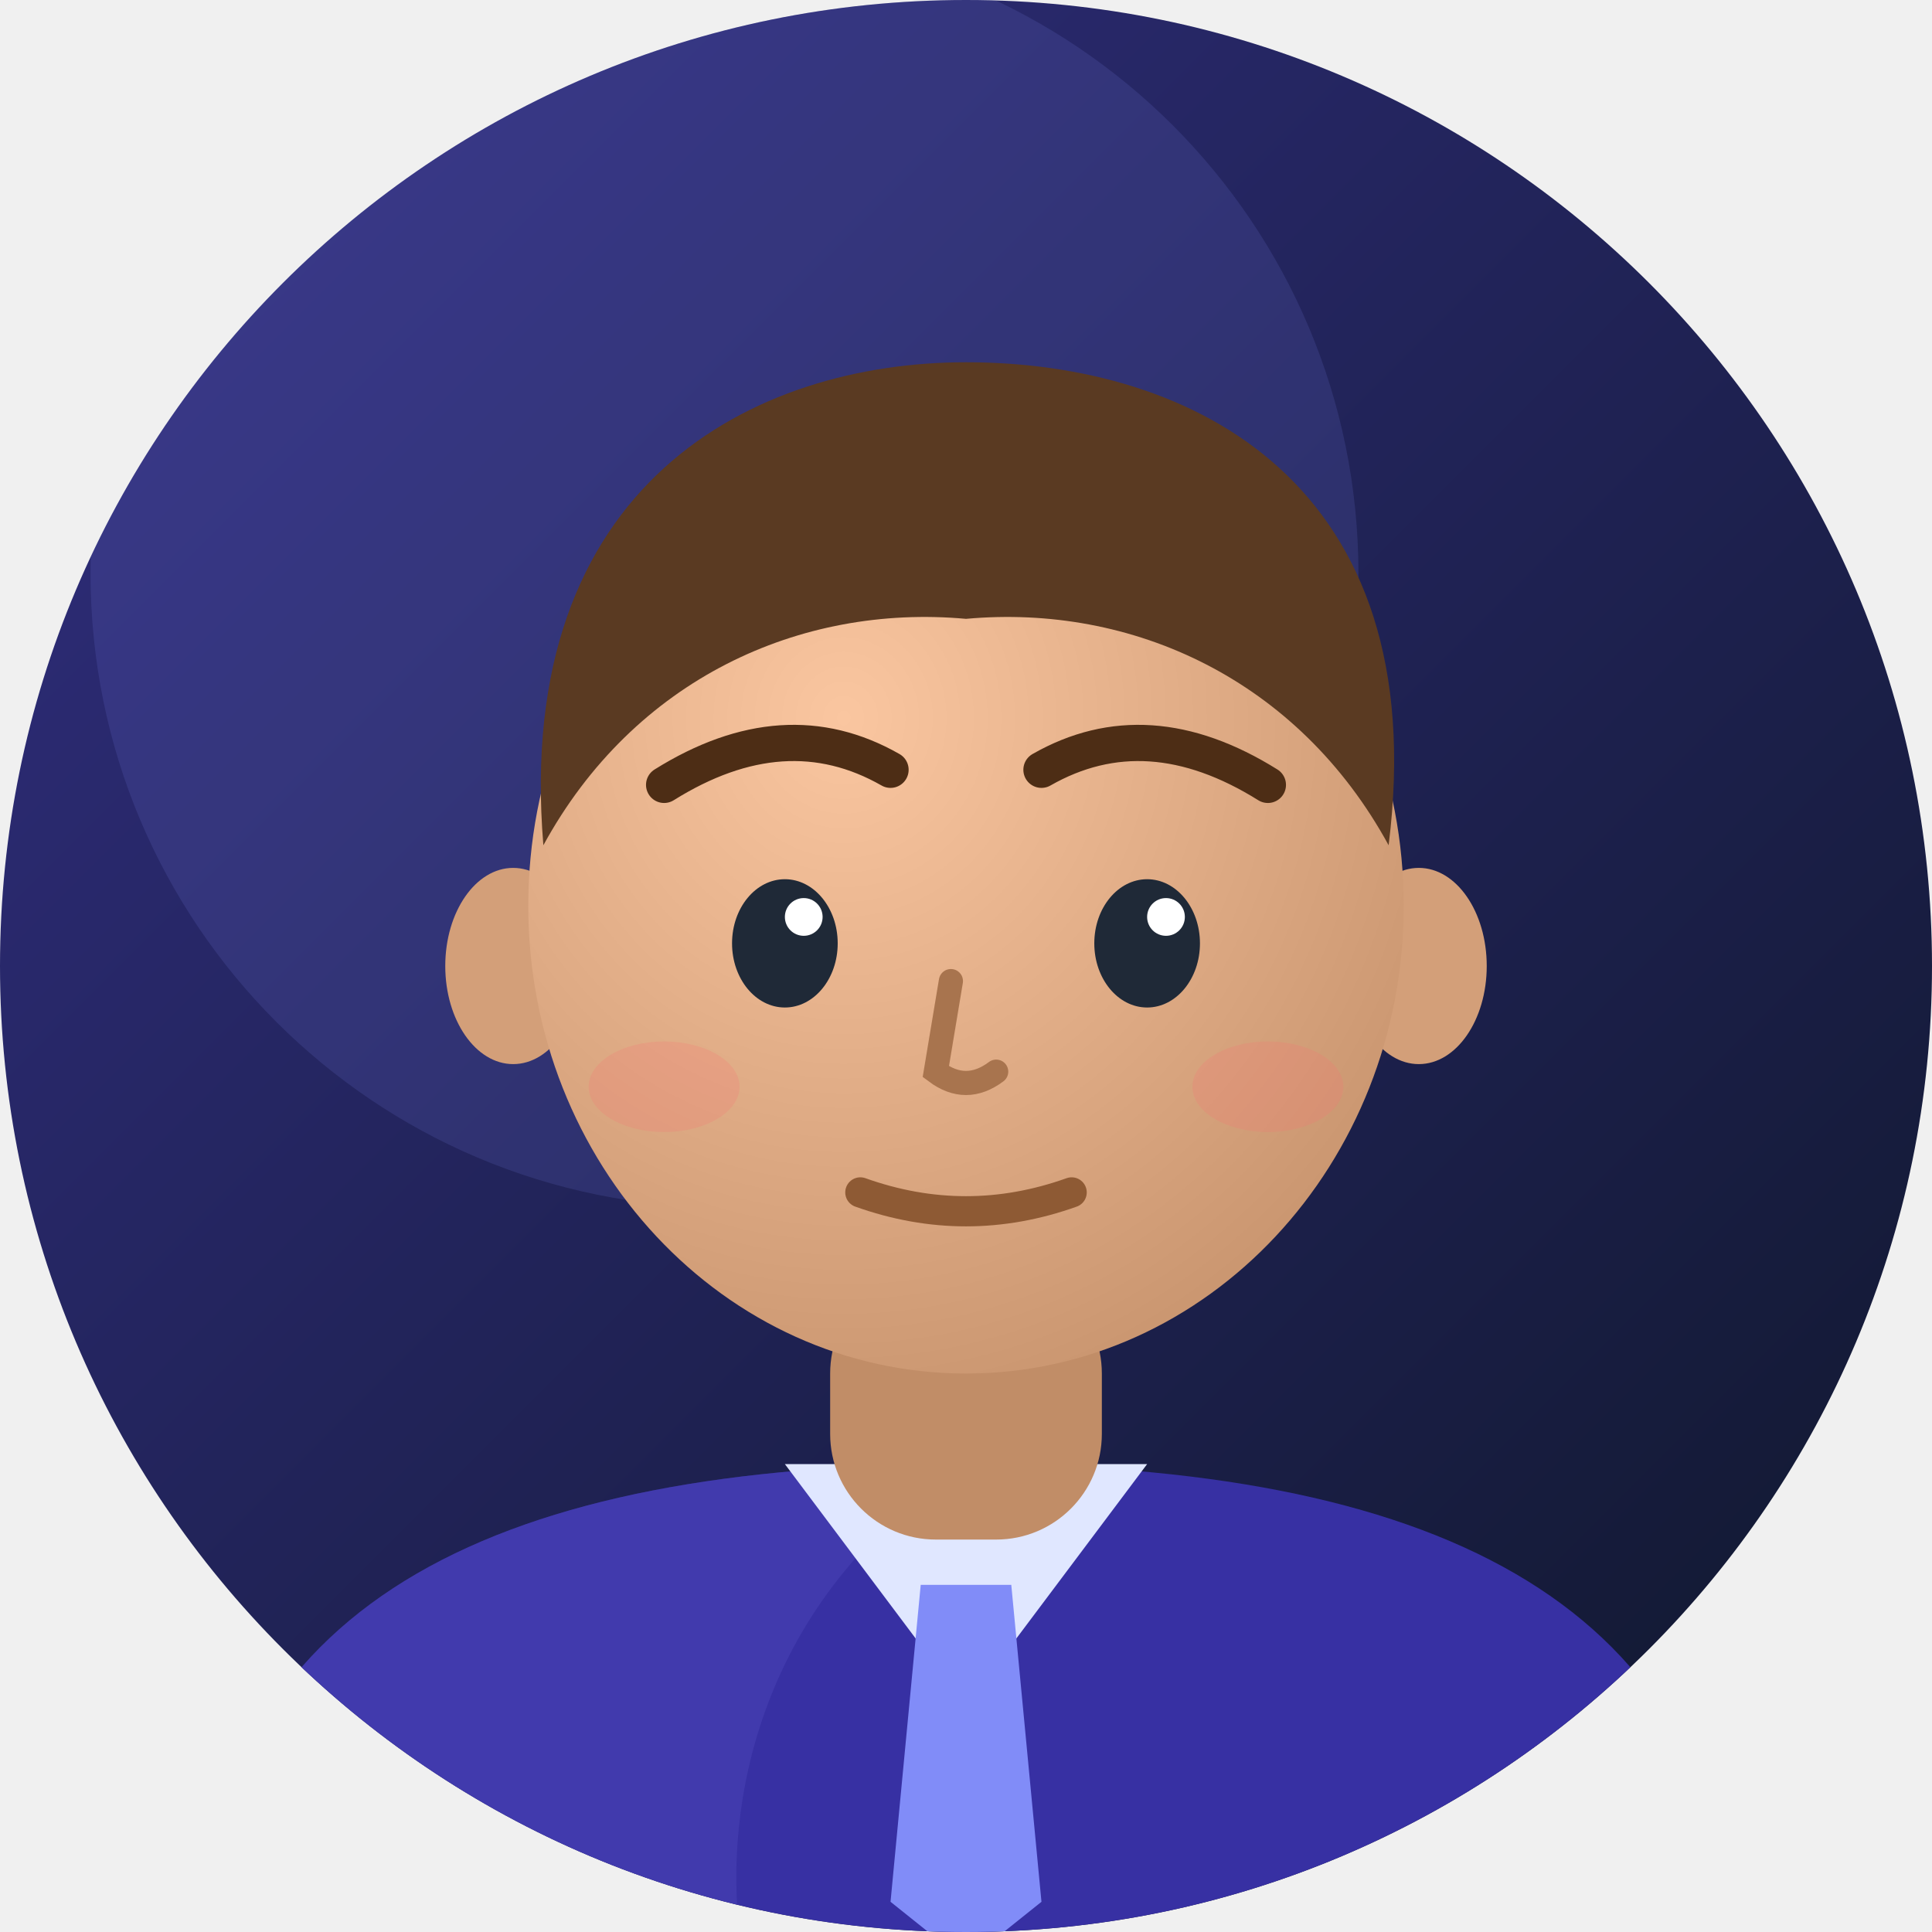
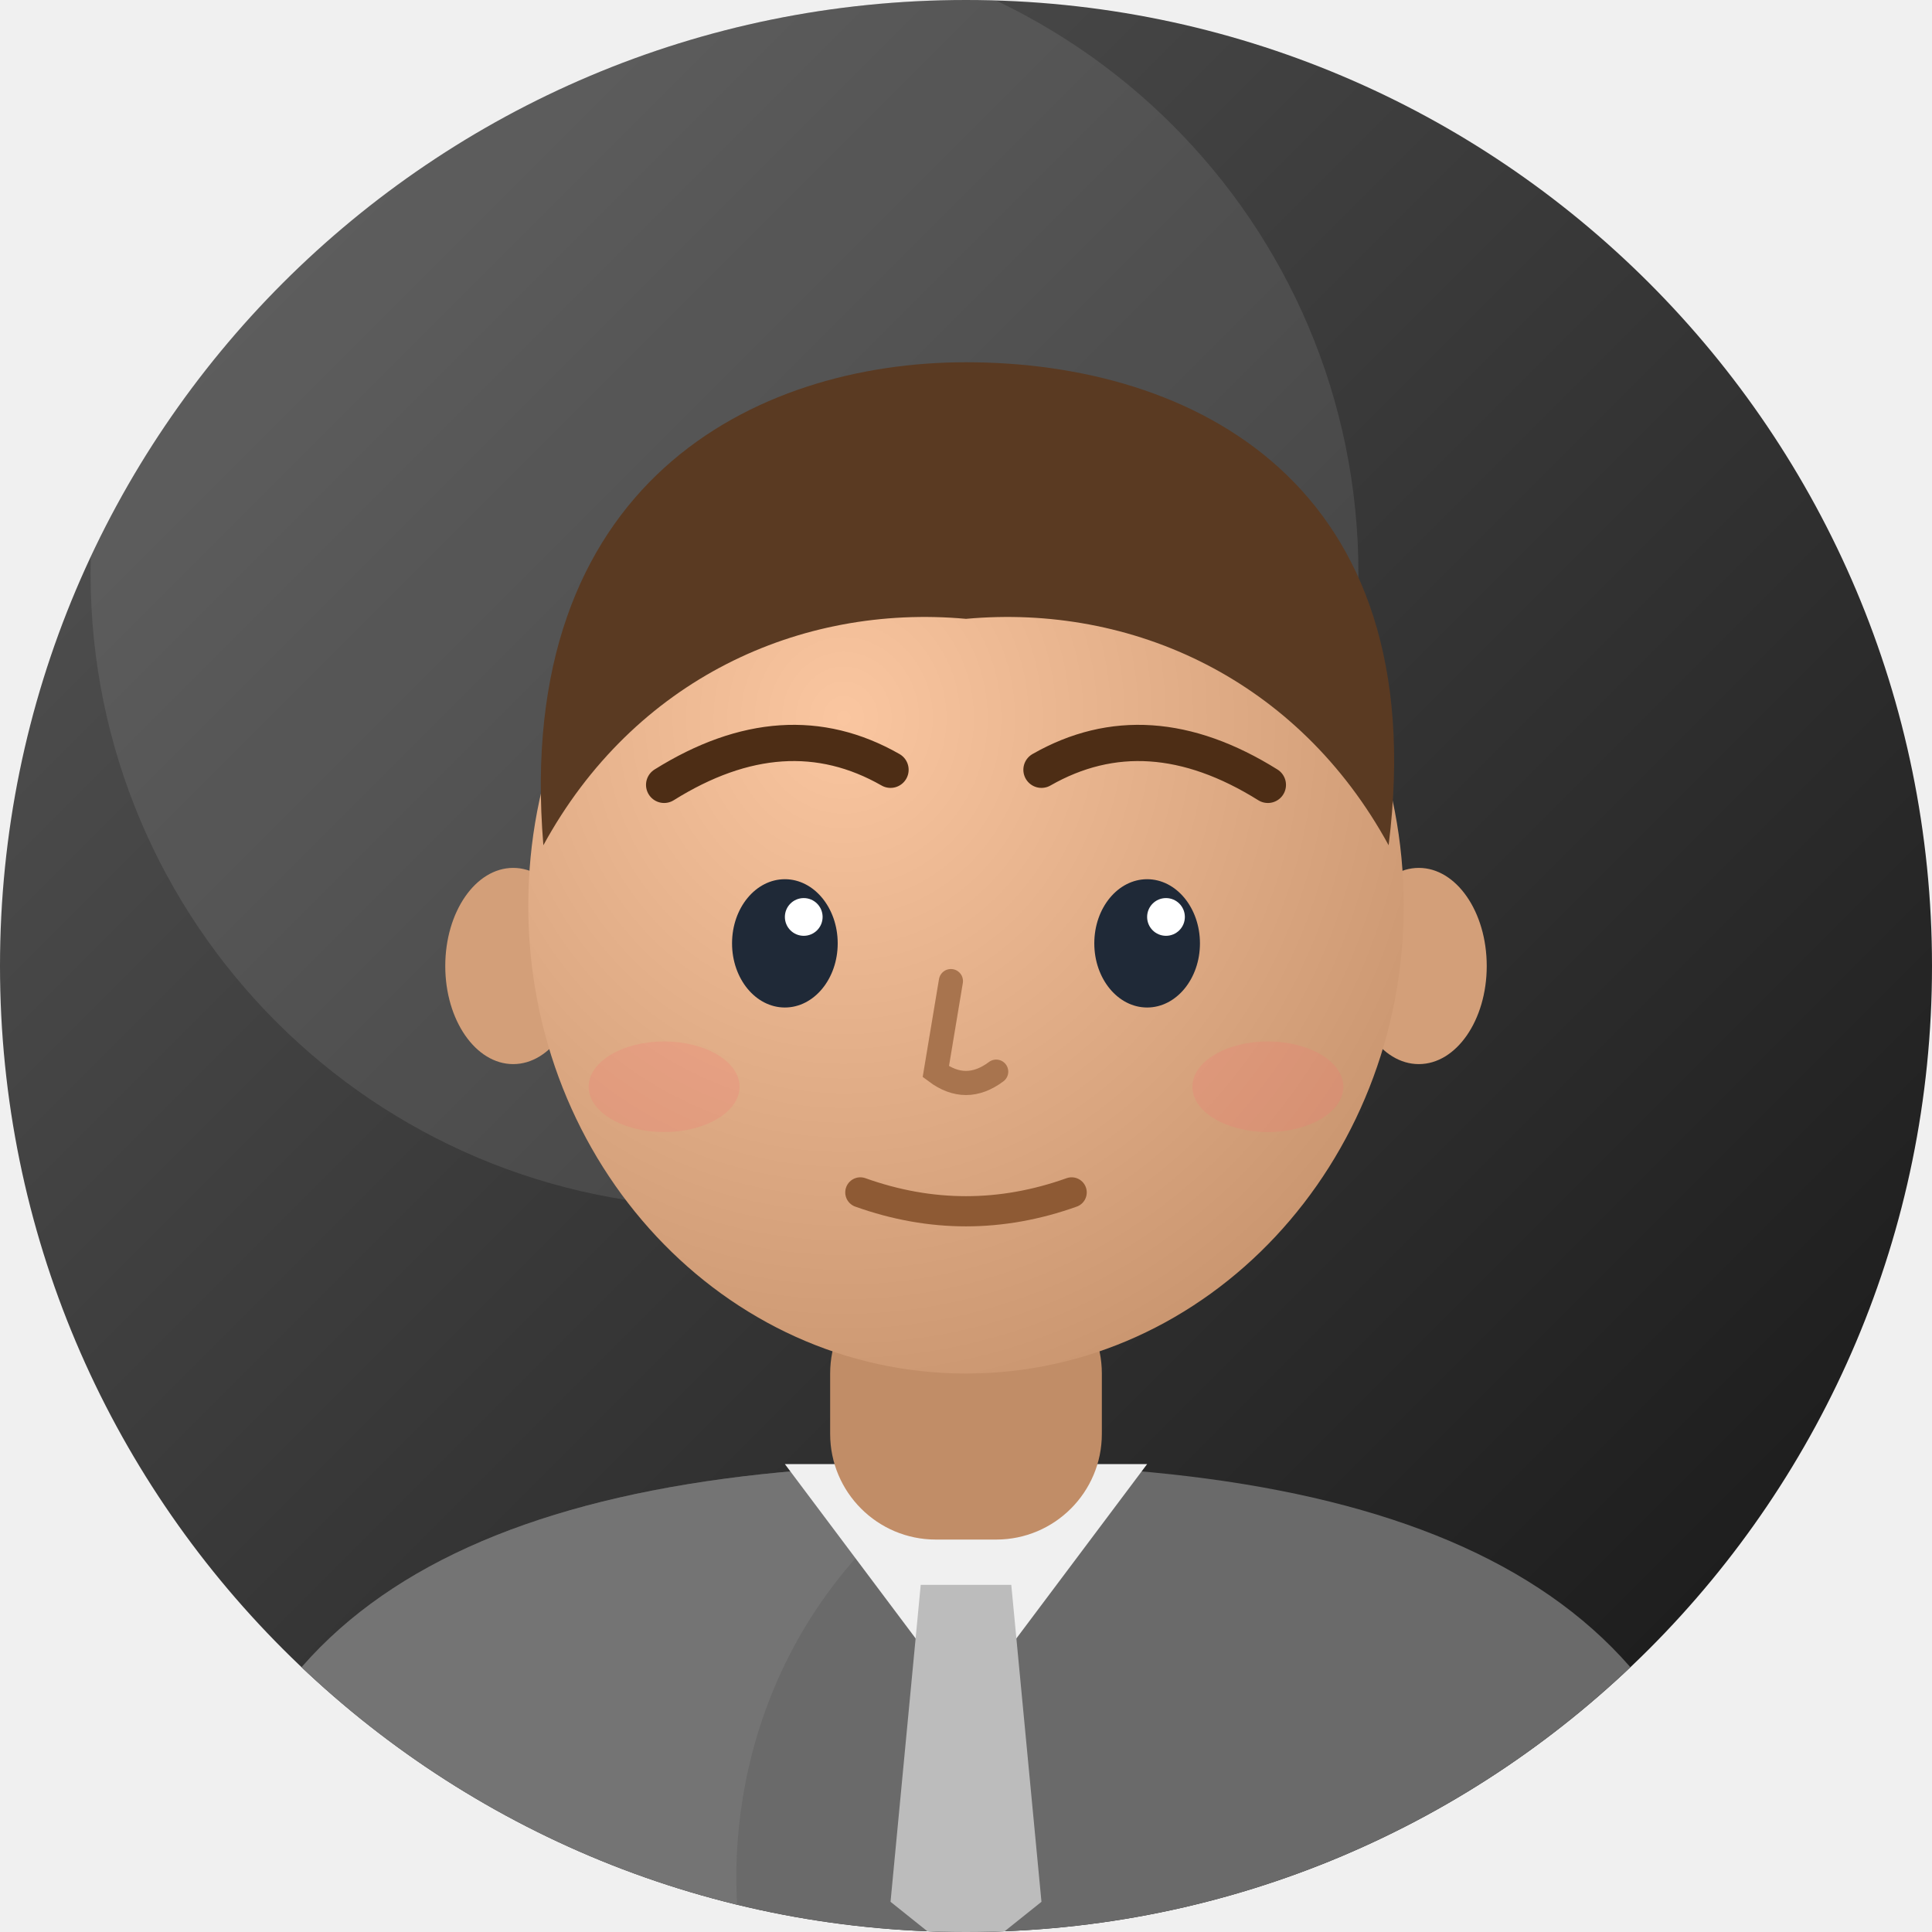
<svg xmlns="http://www.w3.org/2000/svg" viewBox="0 0 256 256" width="256" height="256" role="img" aria-label="romulo_gallegos">
  <defs>
    <linearGradient id="g-romulo_gallegos" x1="0" y1="0" x2="1" y2="1">
-       <stop offset="0" stop-color="#312e81" />
-       <stop offset="1" stop-color="#0f172a" />
+       <stop offset="0" stop-color="#585858" />
+       <stop offset="1" stop-color="#141414" />
    </linearGradient>
    <radialGradient id="f-romulo_gallegos" cx=".36" cy=".3" r=".8">
      <stop offset="0" stop-color="#fac6a0" />
      <stop offset="1" stop-color="#c7936d" />
    </radialGradient>
    <clipPath id="c-romulo_gallegos">
      <circle cx="128" cy="128" r="128" />
    </clipPath>
  </defs>
  <g clip-path="url(#c-romulo_gallegos)">
    <rect width="256" height="256" fill="url(#g-romulo_gallegos)" />
-     <circle cx="96" cy="76" r="84" fill="#818cf8" opacity=".14" />
-     <path d="M26 256 C30 212 66 194 128 194 C190 194 226 212 230 256 Z" fill="#3730a3" />
-     <path d="M26 256 C30 212 66 194 128 194 C100 212 96 240 98 256 Z" fill="#4b44b7" opacity=".5" />
-     <path d="M104 194 L128 226 L152 194 Z" fill="#e0e7ff" />
-     <path d="M122 210 L134 210 L138 252 L128 260 L118 252 Z" fill="#818cf8" />
+     <circle cx="96" cy="76" r="84" fill="#bcbcbc" opacity=".14" />
+     <path d="M26 256 C30 212 66 194 128 194 C190 194 226 212 230 256 Z" fill="#6a6a6a" />
+     <path d="M26 256 C30 212 66 194 128 194 C100 212 96 240 98 256 Z" fill="#7e7e7e" opacity=".5" />
+     <path d="M104 194 L128 226 L152 194 Z" fill="#f0f0f0" />
+     <path d="M122 210 L134 210 L138 252 L128 260 L118 252 Z" fill="#bcbcbc" />
    <rect x="110" y="168" width="36" height="36" rx="14" fill="#c18d67" />
    <ellipse cx="68" cy="128" rx="9" ry="13" fill="#d39f79" />
    <ellipse cx="188" cy="128" rx="9" ry="13" fill="#d39f79" />
    <ellipse cx="128" cy="120" rx="58" ry="62" fill="url(#f-romulo_gallegos)" />
    <path d="M72 112 C68 64 100 48 128 48 C158 48 190 64 184 112 C172 90 150 80 128 82 C106 80 84 90 72 112 Z" fill="#5a3a22" />
    <g stroke="#4d2d15" stroke-width="4.8" stroke-linecap="round" fill="none">
      <path d="M88 104 Q104 94 118 102" />
      <path d="M138 102 Q152 94 168 104" />
    </g>
    <g fill="#1f2937">
      <ellipse cx="104" cy="125" rx="7" ry="8.5" />
      <ellipse cx="152" cy="125" rx="7" ry="8.5" />
    </g>
    <g fill="#fff">
      <circle cx="106.5" cy="121.5" r="2.5" />
      <circle cx="154.5" cy="121.5" r="2.5" />
    </g>
    <ellipse cx="88" cy="144" rx="10" ry="6" fill="#f87171" opacity=".22" />
    <ellipse cx="168" cy="144" rx="10" ry="6" fill="#f87171" opacity=".22" />
    <path d="M126 130 L124 142 Q128 145 132 142" stroke="#a8744e" stroke-width="3.2" fill="none" stroke-linecap="round" />
    <path d="M114 158 Q128 163 142 158" stroke="#8e5a34" stroke-width="4" fill="none" stroke-linecap="round" />
  </g>
</svg>
